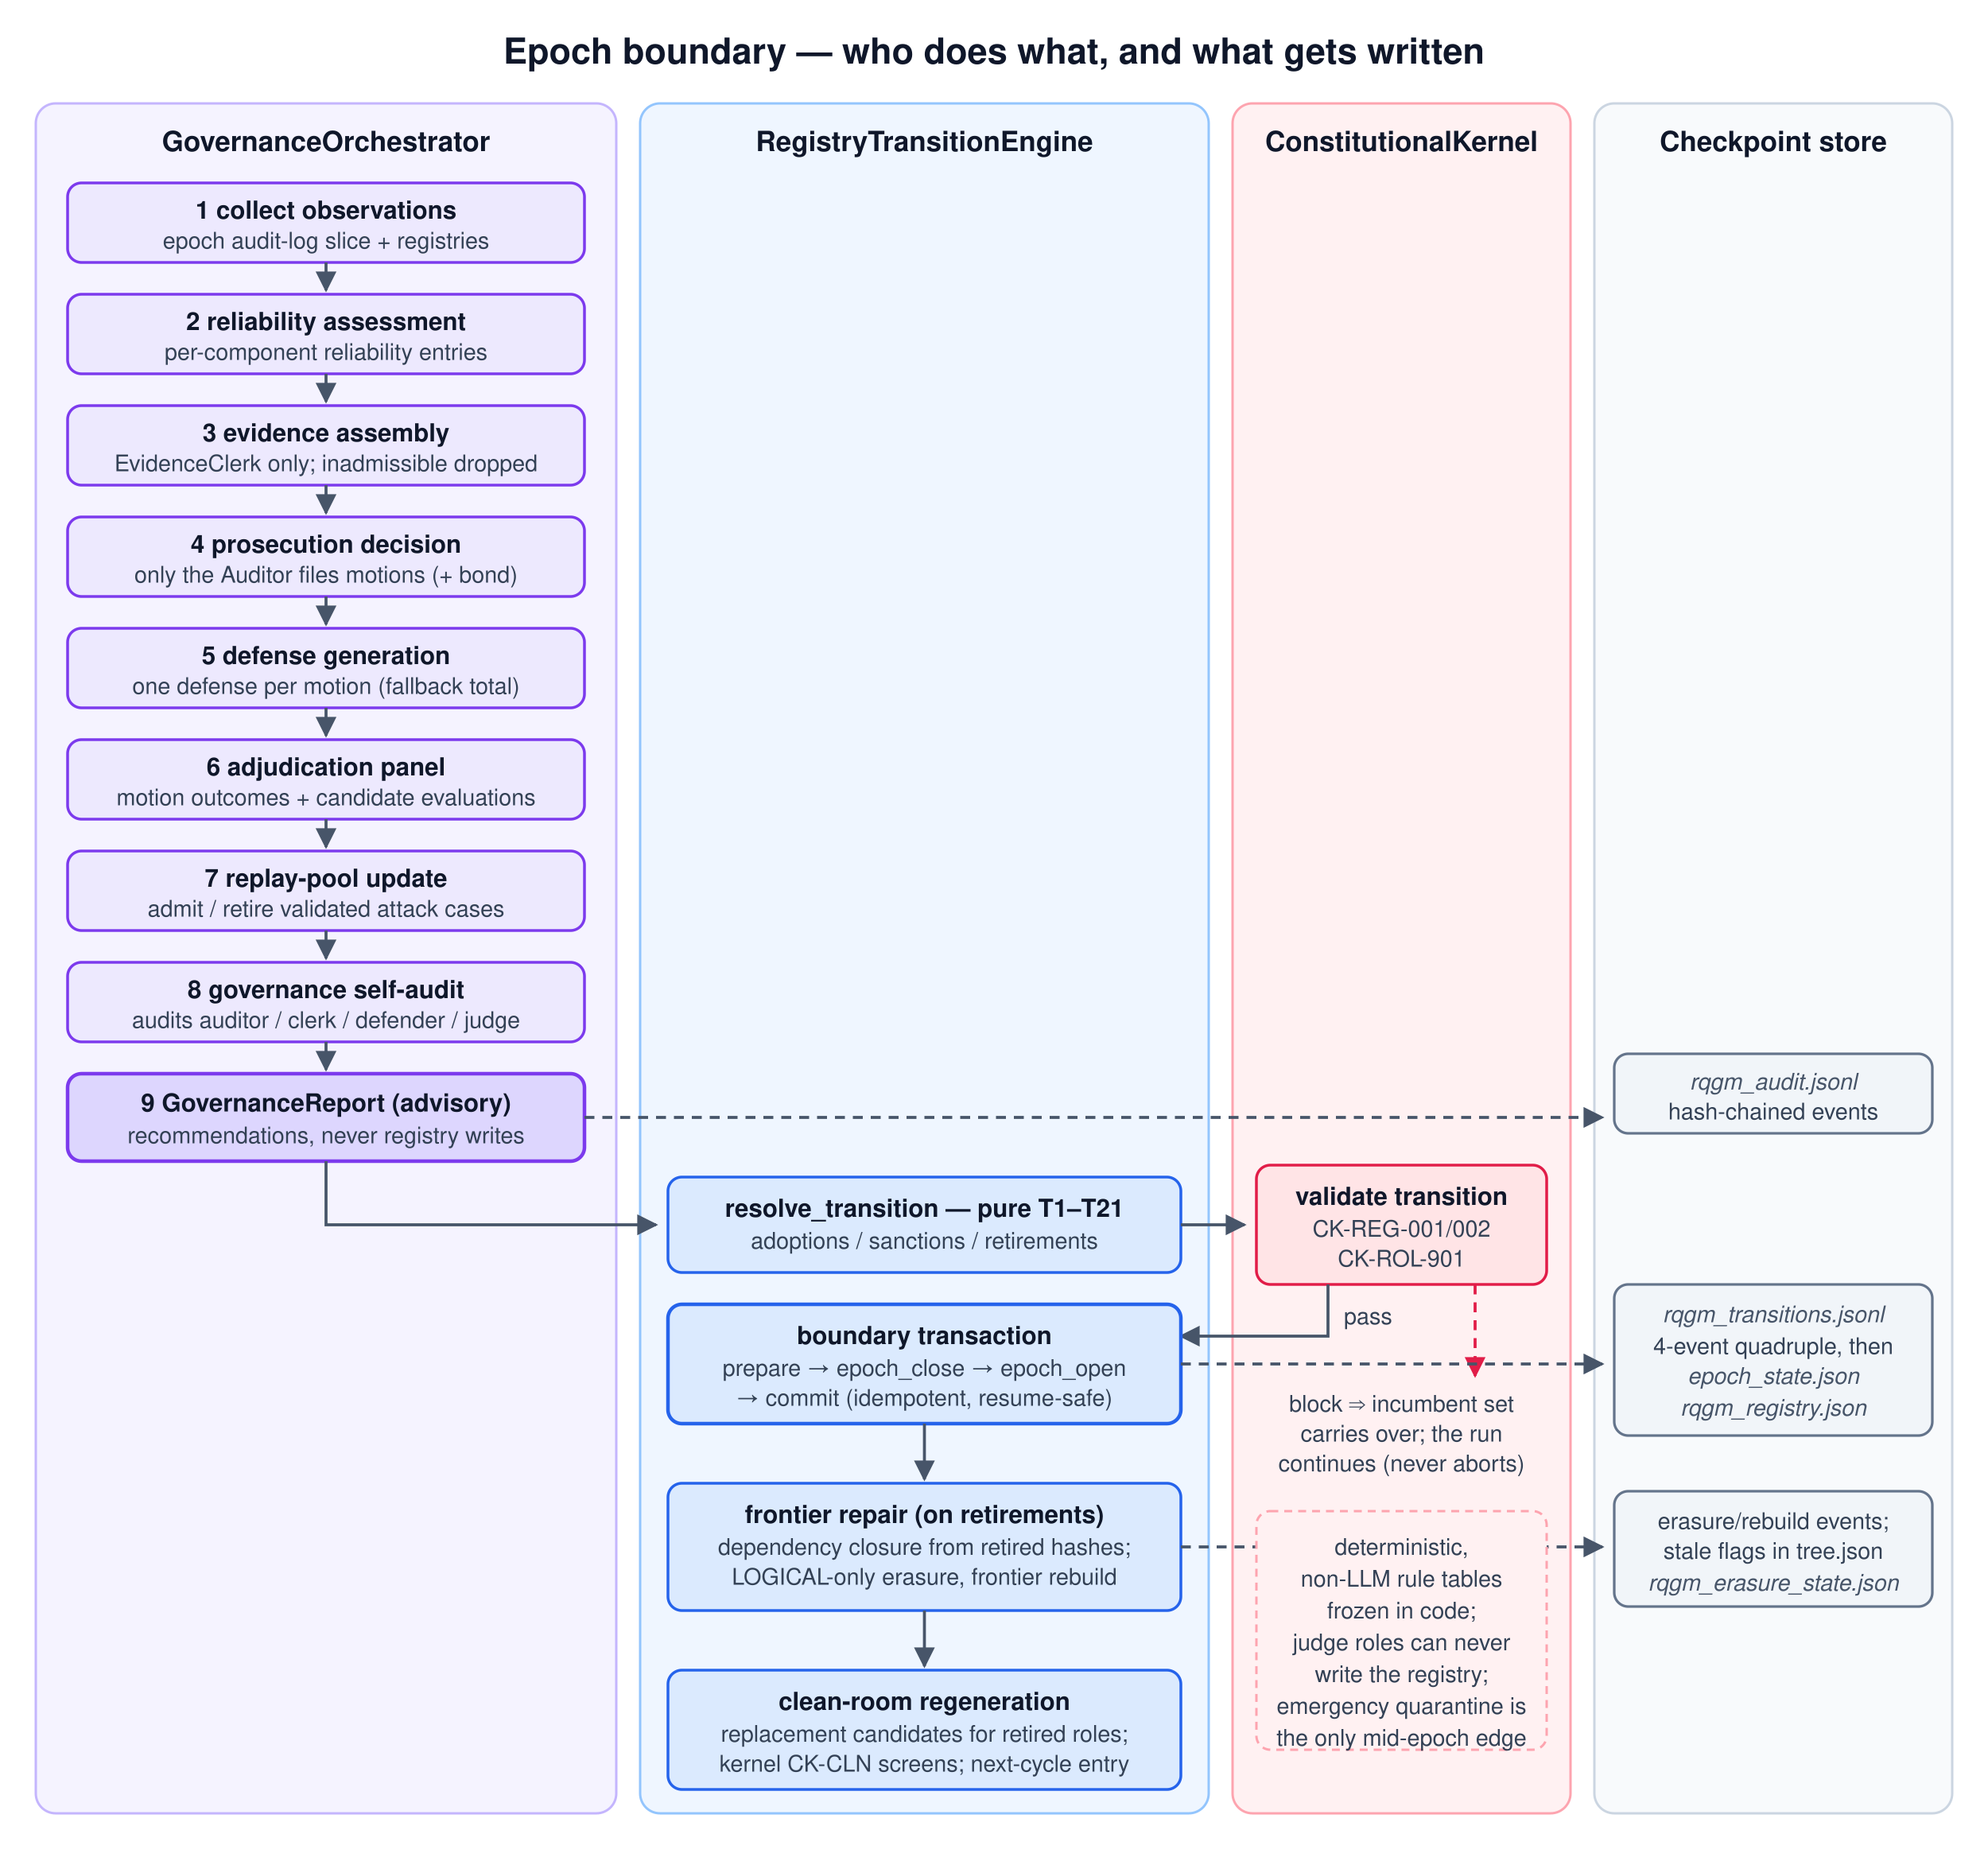
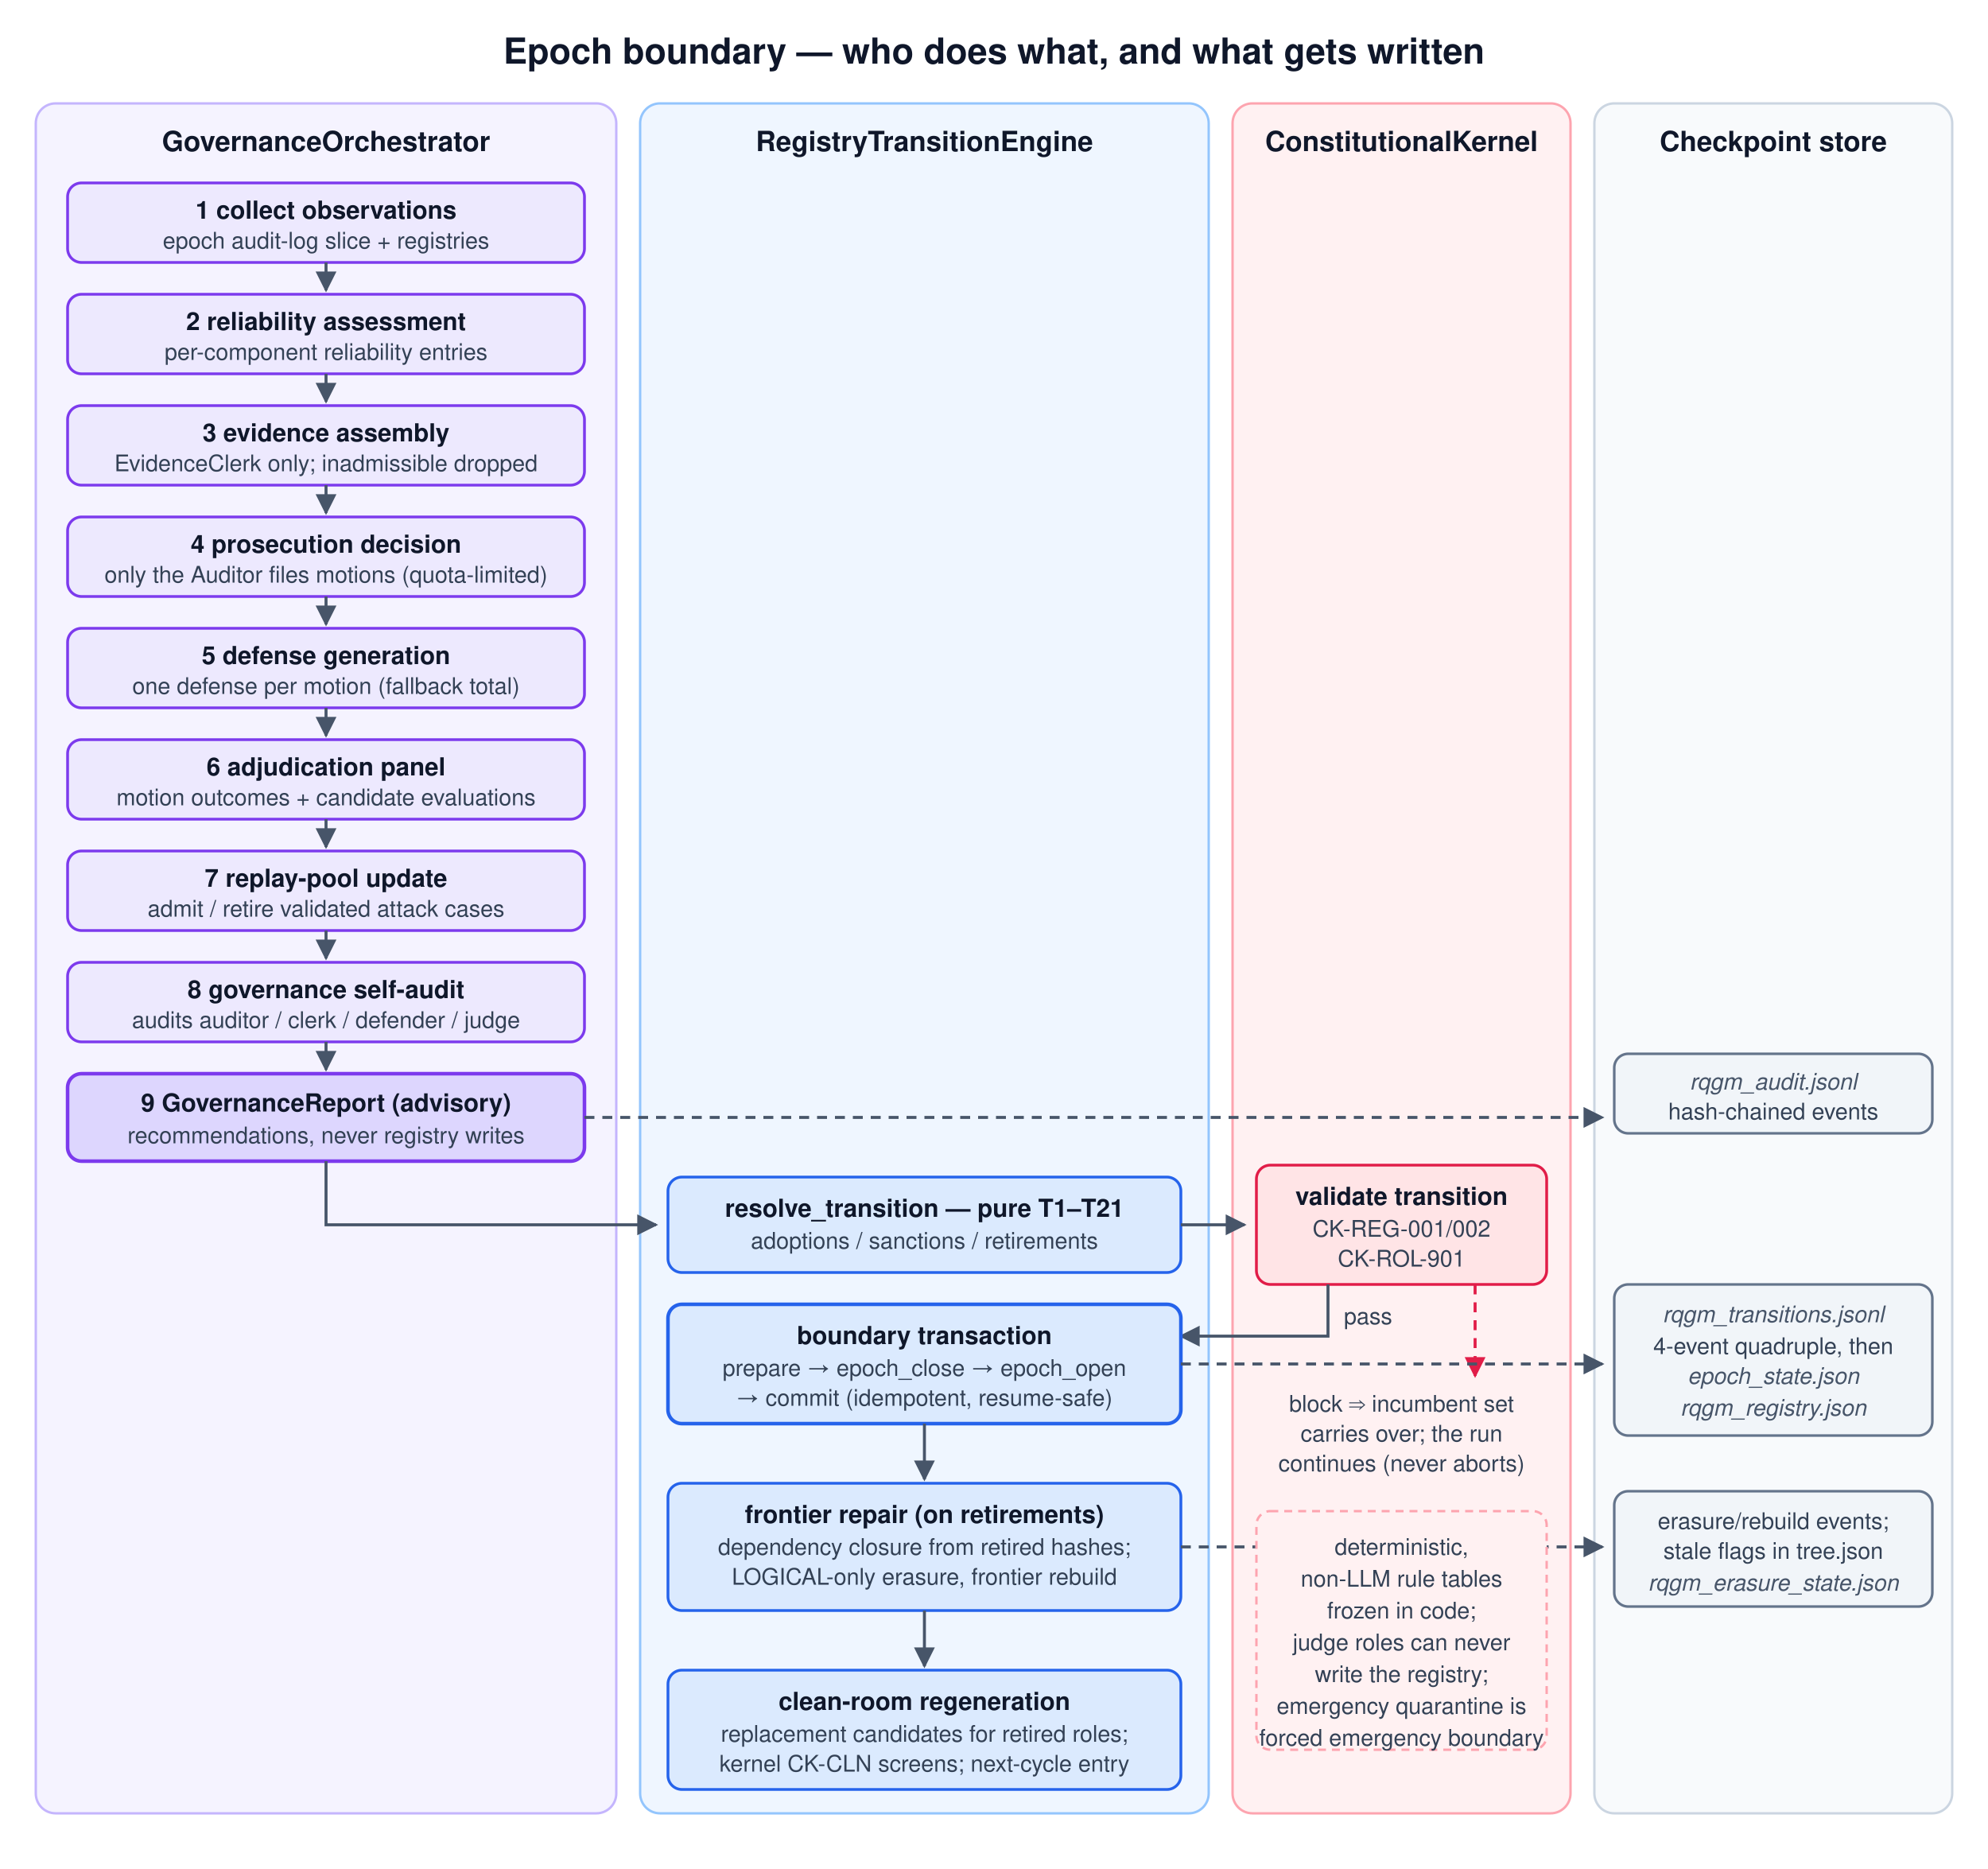
<svg xmlns="http://www.w3.org/2000/svg" viewBox="0 0 1000 940" role="img" aria-label="Epoch boundary pipeline with actor lanes: GovernanceOrchestrator, RegistryTransitionEngine, ConstitutionalKernel, and the checkpoint store">
  <defs>
    <marker id="barr" viewBox="0 0 10 10" refX="9" refY="5" markerWidth="7" markerHeight="7" orient="auto-start-reverse">
      <path d="M0,0 L10,5 L0,10 z" fill="#475569" />
    </marker>
    <marker id="barrR" viewBox="0 0 10 10" refX="9" refY="5" markerWidth="7" markerHeight="7" orient="auto-start-reverse">
      <path d="M0,0 L10,5 L0,10 z" fill="#e11d48" />
    </marker>
  </defs>
  <style>
    text { font-family: ui-sans-serif, system-ui, -apple-system, "Segoe UI", Helvetica, Arial, sans-serif; fill: #0f172a; }
    .title { font-size: 18px; font-weight: 700; }
    .lane { font-size: 14px; font-weight: 700; }
    .b { font-size: 12.5px; font-weight: 600; }
    .s { font-size: 11.5px; fill: #334155; }
    .file { font-size: 11.5px; font-style: italic; fill: #475569; }
    .edge { stroke: #475569; stroke-width: 1.5; fill: none; }
    .edgeR { stroke: #e11d48; stroke-width: 1.5; fill: none; }
  </style>
  <rect x="0" y="0" width="1000" height="940" fill="#ffffff" />
  <text x="500" y="32" text-anchor="middle" class="title">Epoch boundary — who does what, and what gets written</text>
  <rect x="18" y="52" width="292" height="860" rx="10" fill="#f5f3ff" stroke="#c4b5fd" stroke-width="1.2" />
  <rect x="322" y="52" width="286" height="860" rx="10" fill="#eff6ff" stroke="#93c5fd" stroke-width="1.2" />
  <rect x="620" y="52" width="170" height="860" rx="10" fill="#fff1f2" stroke="#fda4af" stroke-width="1.2" />
  <rect x="802" y="52" width="180" height="860" rx="10" fill="#f8fafc" stroke="#cbd5e1" stroke-width="1.2" />
  <text x="164" y="76" text-anchor="middle" class="lane" fill="#5b21b6">GovernanceOrchestrator</text>
  <text x="465" y="76" text-anchor="middle" class="lane" fill="#1d4ed8">RegistryTransitionEngine</text>
  <text x="705" y="76" text-anchor="middle" class="lane" fill="#be123c">ConstitutionalKernel</text>
  <text x="892" y="76" text-anchor="middle" class="lane" fill="#475569">Checkpoint store</text>
  <rect x="34" y="92" width="260" height="40" rx="7" fill="#ede9fe" stroke="#7c3aed" stroke-width="1.4" />
  <text x="164" y="110" text-anchor="middle" class="b">1 collect observations</text>
  <text x="164" y="125" text-anchor="middle" class="s">epoch audit-log slice + registries</text>
  <line x1="164" y1="132" x2="164" y2="146" class="edge" marker-end="url(#barr)" />
  <rect x="34" y="148" width="260" height="40" rx="7" fill="#ede9fe" stroke="#7c3aed" stroke-width="1.4" />
  <text x="164" y="166" text-anchor="middle" class="b">2 reliability assessment</text>
  <text x="164" y="181" text-anchor="middle" class="s">per-component reliability entries</text>
  <line x1="164" y1="188" x2="164" y2="202" class="edge" marker-end="url(#barr)" />
  <rect x="34" y="204" width="260" height="40" rx="7" fill="#ede9fe" stroke="#7c3aed" stroke-width="1.4" />
  <text x="164" y="222" text-anchor="middle" class="b">3 evidence assembly</text>
  <text x="164" y="237" text-anchor="middle" class="s">EvidenceClerk only; inadmissible dropped</text>
  <line x1="164" y1="244" x2="164" y2="258" class="edge" marker-end="url(#barr)" />
  <rect x="34" y="260" width="260" height="40" rx="7" fill="#ede9fe" stroke="#7c3aed" stroke-width="1.4" />
  <text x="164" y="278" text-anchor="middle" class="b">4 prosecution decision</text>
-   <text x="164" y="293" text-anchor="middle" class="s">only the Auditor files motions (+ bond)</text>
+   <text x="164" y="293" text-anchor="middle" class="s">only the Auditor files motions (quota-limited)</text>
  <line x1="164" y1="300" x2="164" y2="314" class="edge" marker-end="url(#barr)" />
  <rect x="34" y="316" width="260" height="40" rx="7" fill="#ede9fe" stroke="#7c3aed" stroke-width="1.4" />
  <text x="164" y="334" text-anchor="middle" class="b">5 defense generation</text>
  <text x="164" y="349" text-anchor="middle" class="s">one defense per motion (fallback total)</text>
  <line x1="164" y1="356" x2="164" y2="370" class="edge" marker-end="url(#barr)" />
  <rect x="34" y="372" width="260" height="40" rx="7" fill="#ede9fe" stroke="#7c3aed" stroke-width="1.4" />
  <text x="164" y="390" text-anchor="middle" class="b">6 adjudication panel</text>
  <text x="164" y="405" text-anchor="middle" class="s">motion outcomes + candidate evaluations</text>
  <line x1="164" y1="412" x2="164" y2="426" class="edge" marker-end="url(#barr)" />
  <rect x="34" y="428" width="260" height="40" rx="7" fill="#ede9fe" stroke="#7c3aed" stroke-width="1.4" />
  <text x="164" y="446" text-anchor="middle" class="b">7 replay-pool update</text>
  <text x="164" y="461" text-anchor="middle" class="s">admit / retire validated attack cases</text>
  <line x1="164" y1="468" x2="164" y2="482" class="edge" marker-end="url(#barr)" />
  <rect x="34" y="484" width="260" height="40" rx="7" fill="#ede9fe" stroke="#7c3aed" stroke-width="1.4" />
  <text x="164" y="502" text-anchor="middle" class="b">8 governance self-audit</text>
  <text x="164" y="517" text-anchor="middle" class="s">audits auditor / clerk / defender / judge</text>
  <line x1="164" y1="524" x2="164" y2="538" class="edge" marker-end="url(#barr)" />
  <rect x="34" y="540" width="260" height="44" rx="7" fill="#ddd6fe" stroke="#7c3aed" stroke-width="1.8" />
  <text x="164" y="559" text-anchor="middle" class="b">9 GovernanceReport (advisory)</text>
  <text x="164" y="575" text-anchor="middle" class="s">recommendations, never registry writes</text>
  <path d="M 294 562 L 806 562" class="edge" stroke-dasharray="5 4" marker-end="url(#barr)" />
  <rect x="812" y="530" width="160" height="40" rx="7" fill="#f1f5f9" stroke="#64748b" stroke-width="1.3" />
  <text x="892" y="548" text-anchor="middle" class="file">rqgm_audit.jsonl</text>
  <text x="892" y="563" text-anchor="middle" class="s">hash-chained events</text>
  <path d="M 164 584 L 164 616 L 330 616" class="edge" marker-end="url(#barr)" />
  <rect x="336" y="592" width="258" height="48" rx="7" fill="#dbeafe" stroke="#2563eb" stroke-width="1.4" />
  <text x="465" y="612" text-anchor="middle" class="b">resolve_transition — pure T1–T21</text>
  <text x="465" y="628" text-anchor="middle" class="s">adoptions / sanctions / retirements</text>
  <path d="M 594 616 L 626 616" class="edge" marker-end="url(#barr)" />
  <rect x="632" y="586" width="146" height="60" rx="7" fill="#ffe4e6" stroke="#e11d48" stroke-width="1.4" />
  <text x="705" y="606" text-anchor="middle" class="b">validate transition</text>
  <text x="705" y="622" text-anchor="middle" class="s">CK-REG-001/002</text>
  <text x="705" y="637" text-anchor="middle" class="s">CK-ROL-901</text>
  <path d="M 668 646 L 668 672 L 594 672" class="edge" marker-end="url(#barr)" />
  <text x="676" y="666" class="s" fill="#166534">pass</text>
  <path d="M 742 646 L 742 692" class="edgeR" stroke-dasharray="5 4" marker-end="url(#barrR)" />
  <text x="705" y="710" text-anchor="middle" class="s" fill="#be123c">block ⇒ incumbent set</text>
  <text x="705" y="725" text-anchor="middle" class="s" fill="#be123c">carries over; the run</text>
  <text x="705" y="740" text-anchor="middle" class="s" fill="#be123c">continues (never aborts)</text>
  <rect x="336" y="656" width="258" height="60" rx="7" fill="#dbeafe" stroke="#2563eb" stroke-width="1.8" />
  <text x="465" y="676" text-anchor="middle" class="b">boundary transaction</text>
  <text x="465" y="692" text-anchor="middle" class="s">prepare → epoch_close → epoch_open</text>
  <text x="465" y="707" text-anchor="middle" class="s">→ commit (idempotent, resume-safe)</text>
  <path d="M 594 686 L 806 686" class="edge" stroke-dasharray="5 4" marker-end="url(#barr)" />
  <rect x="812" y="646" width="160" height="76" rx="7" fill="#f1f5f9" stroke="#64748b" stroke-width="1.3" />
  <text x="892" y="665" text-anchor="middle" class="file">rqgm_transitions.jsonl</text>
  <text x="892" y="681" text-anchor="middle" class="s">4-event quadruple, then</text>
  <text x="892" y="696" text-anchor="middle" class="file">epoch_state.json</text>
  <text x="892" y="712" text-anchor="middle" class="file">rqgm_registry.json</text>
  <path d="M 465 716 L 465 744" class="edge" marker-end="url(#barr)" />
  <rect x="336" y="746" width="258" height="64" rx="7" fill="#dbeafe" stroke="#2563eb" stroke-width="1.4" />
  <text x="465" y="766" text-anchor="middle" class="b">frontier repair (on retirements)</text>
  <text x="465" y="782" text-anchor="middle" class="s">dependency closure from retired hashes;</text>
  <text x="465" y="797" text-anchor="middle" class="s">LOGICAL-only erasure, frontier rebuild</text>
  <path d="M 594 778 L 806 778" class="edge" stroke-dasharray="5 4" marker-end="url(#barr)" />
  <rect x="812" y="750" width="160" height="58" rx="7" fill="#f1f5f9" stroke="#64748b" stroke-width="1.3" />
  <text x="892" y="769" text-anchor="middle" class="s">erasure/rebuild events;</text>
  <text x="892" y="784" text-anchor="middle" class="s">stale flags in tree.json</text>
  <text x="892" y="800" text-anchor="middle" class="file">rqgm_erasure_state.json</text>
  <path d="M 465 810 L 465 838" class="edge" marker-end="url(#barr)" />
  <rect x="336" y="840" width="258" height="60" rx="7" fill="#dbeafe" stroke="#2563eb" stroke-width="1.4" />
  <text x="465" y="860" text-anchor="middle" class="b">clean-room regeneration</text>
  <text x="465" y="876" text-anchor="middle" class="s">replacement candidates for retired roles;</text>
  <text x="465" y="891" text-anchor="middle" class="s">kernel CK-CLN screens; next-cycle entry</text>
  <rect x="632" y="760" width="146" height="120" rx="7" fill="#fff1f2" stroke="#fda4af" stroke-width="1.2" stroke-dasharray="4 3" />
  <text x="705" y="782" text-anchor="middle" class="s">deterministic,</text>
  <text x="705" y="798" text-anchor="middle" class="s">non-LLM rule tables</text>
  <text x="705" y="814" text-anchor="middle" class="s">frozen in code;</text>
  <text x="705" y="830" text-anchor="middle" class="s">judge roles can never</text>
  <text x="705" y="846" text-anchor="middle" class="s">write the registry;</text>
  <text x="705" y="862" text-anchor="middle" class="s">emergency quarantine is</text>
-   <text x="705" y="878" text-anchor="middle" class="s">the only mid-epoch edge</text>
+   <text x="705" y="878" text-anchor="middle" class="s">forced emergency boundary</text>
</svg>
